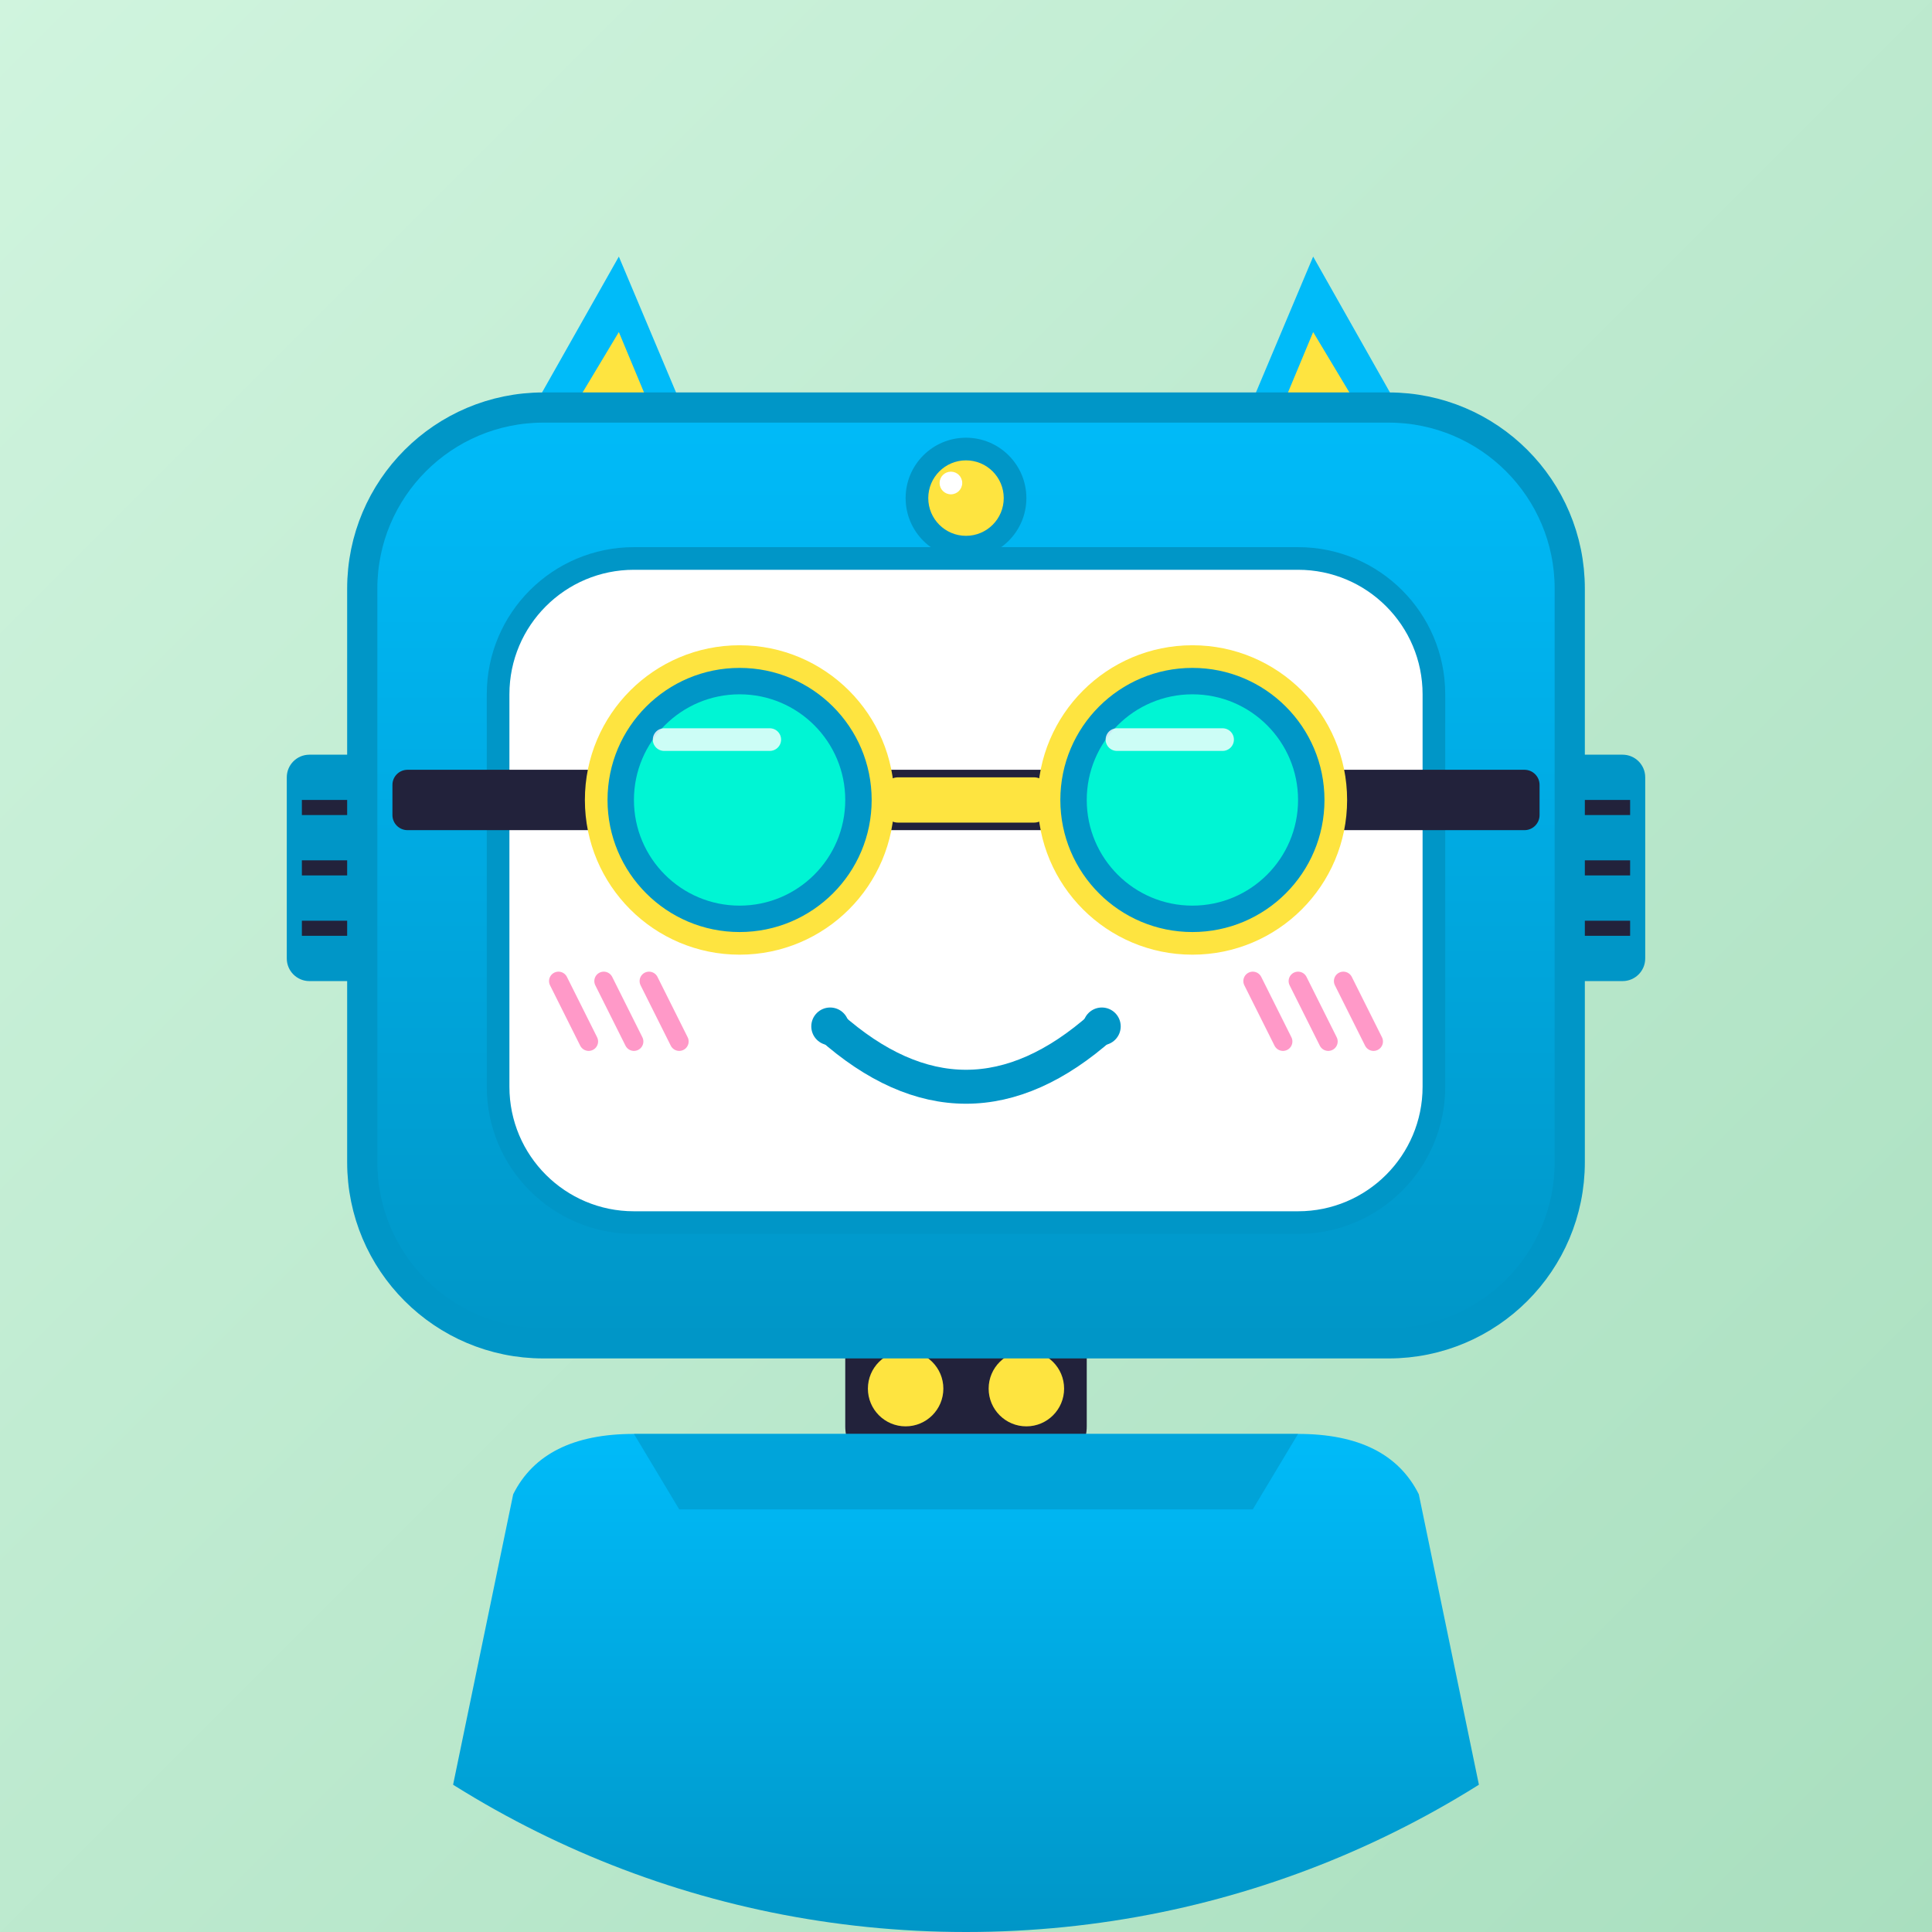
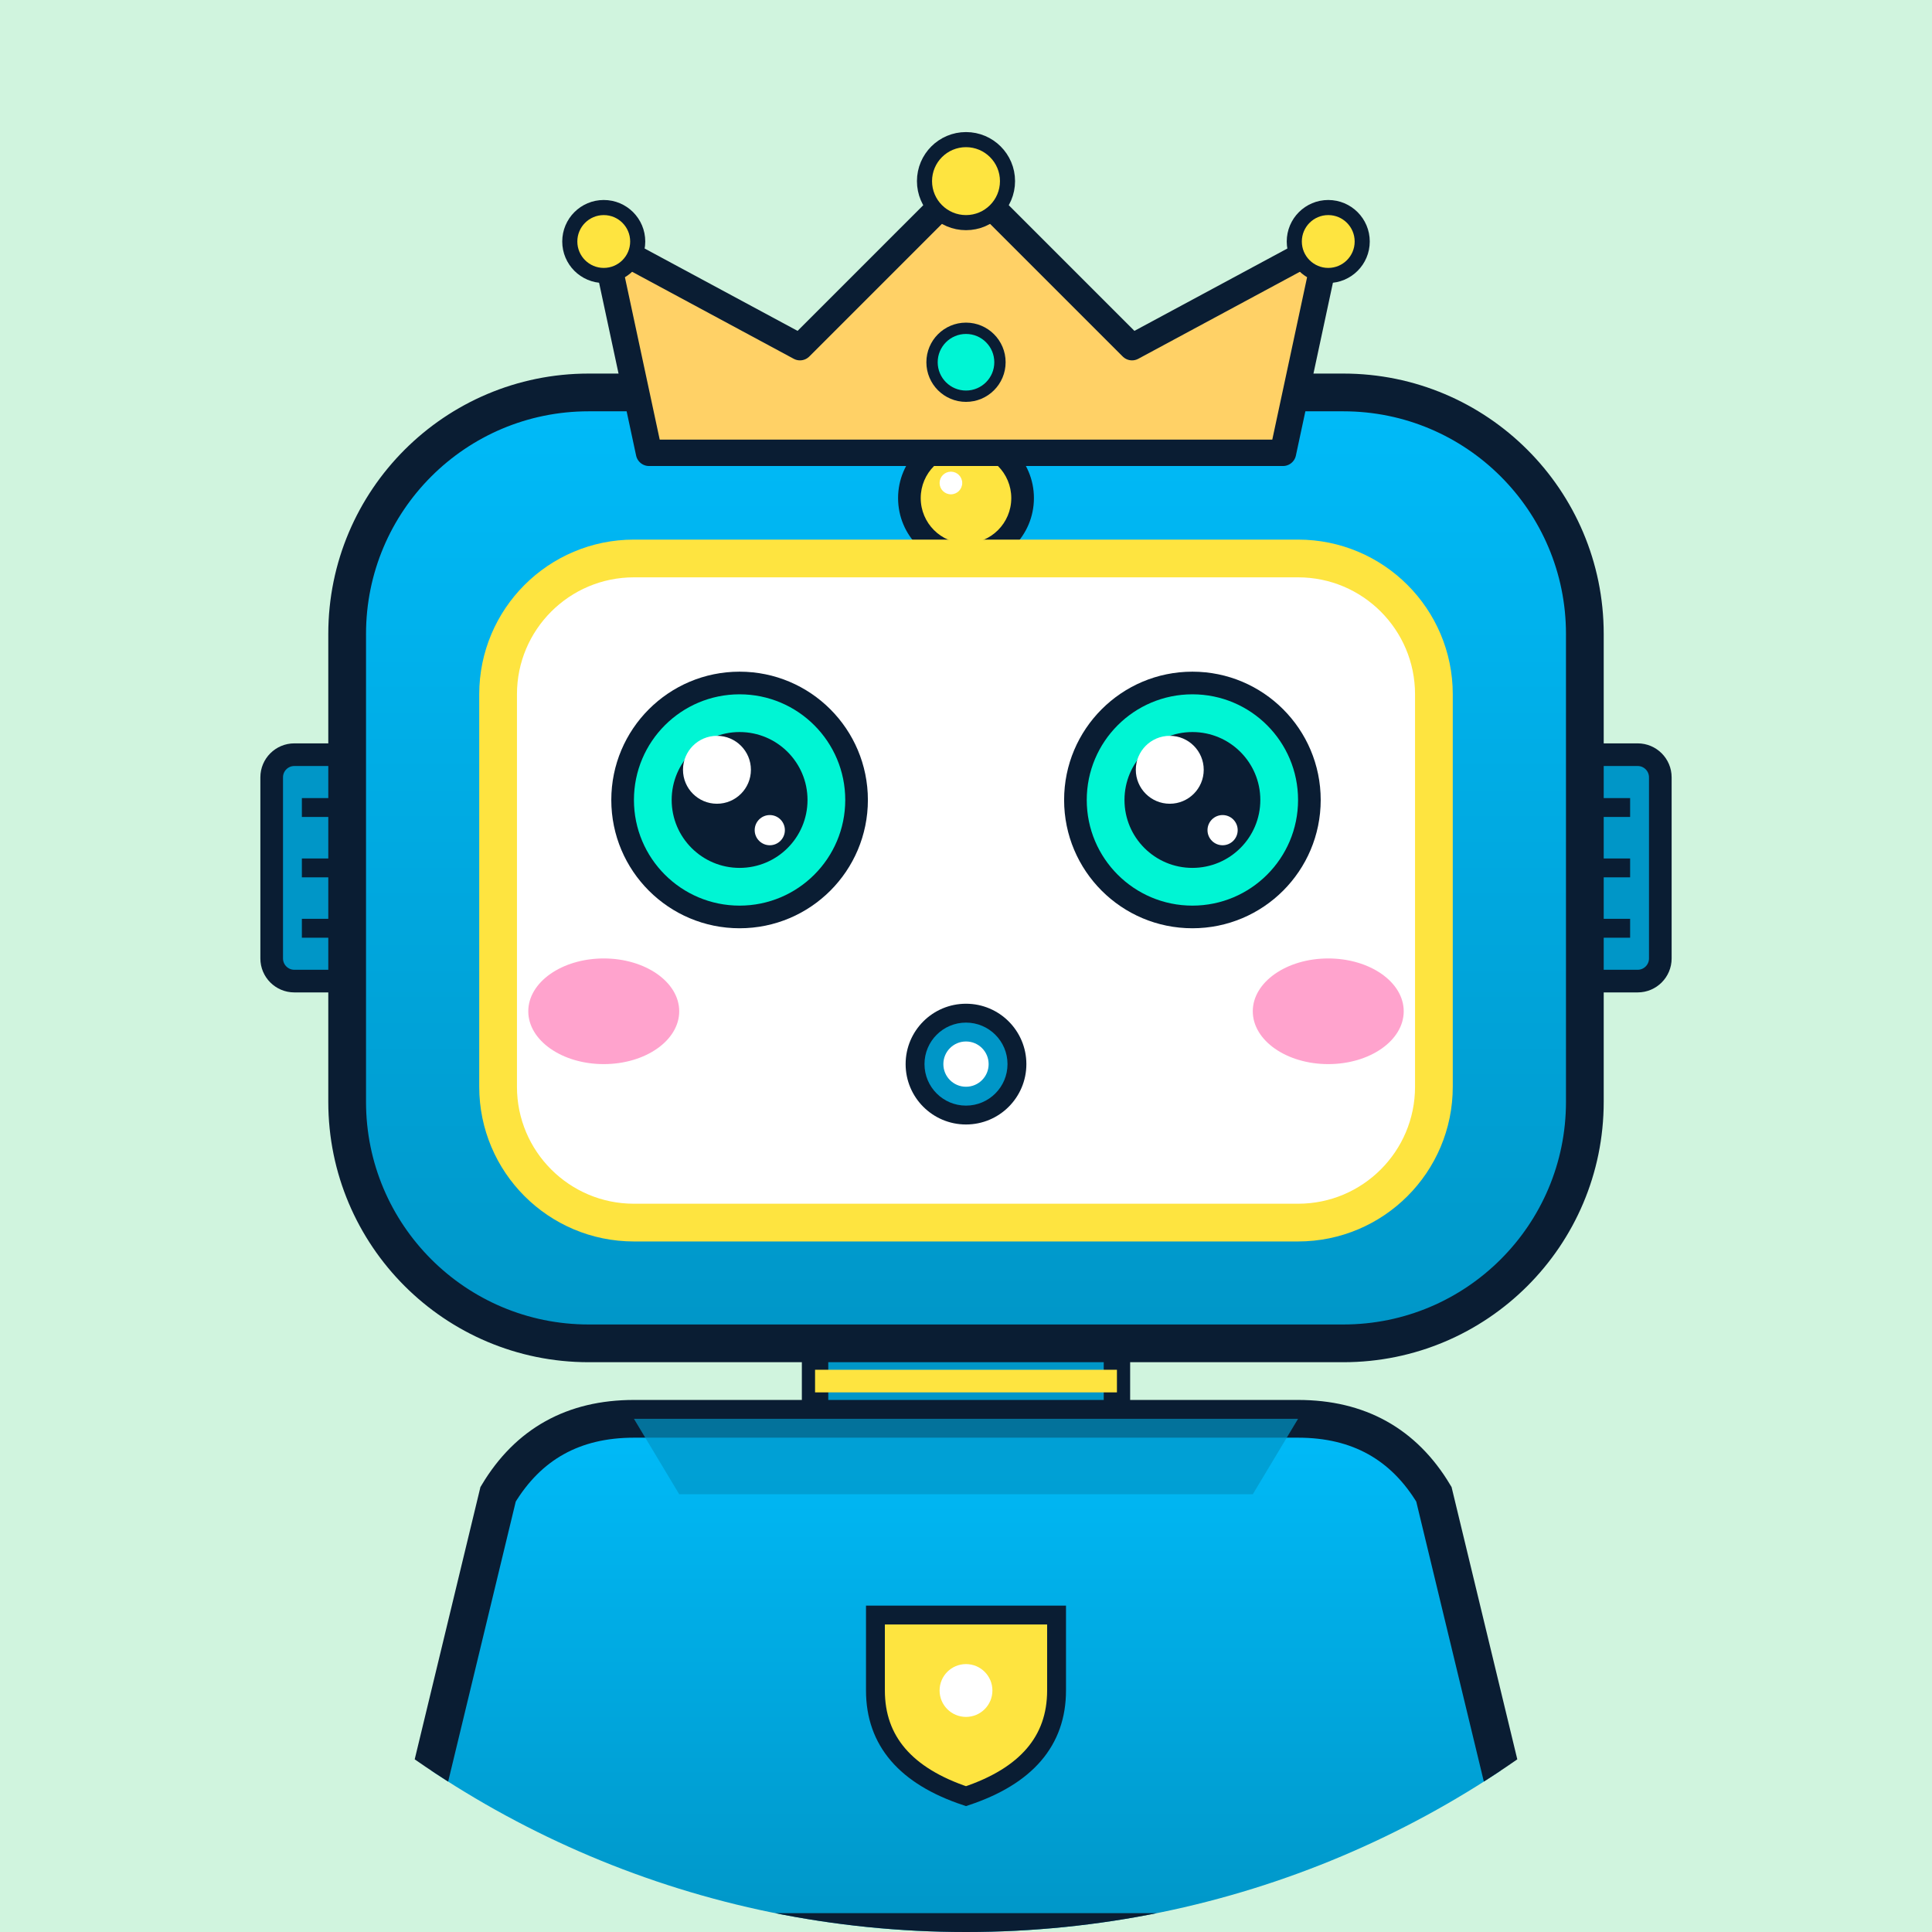
<svg xmlns="http://www.w3.org/2000/svg" viewBox="0 0 256 256" width="256" height="256">
  <defs>
    <clipPath id="avatar-clip">
      <circle cx="128" cy="128" r="128" />
    </clipPath>
    <linearGradient id="bg-grad-linear" x1="0%" y1="0%" x2="100%" y2="100%">
      <stop offset="0%" stop-color="#D0F4DE" />
      <stop offset="100%" stop-color="#A9DFBF" />
    </linearGradient>
    <radialGradient id="bg-grad-radial" cx="50%" cy="40%" r="60%">
      <stop offset="0%" stop-color="#A9DFBF" />
      <stop offset="100%" stop-color="#D0F4DE" />
    </radialGradient>
    <linearGradient id="chassis-grad" x1="0%" y1="0%" x2="0%" y2="100%">
      <stop offset="0%" stop-color="#00BBF9" />
      <stop offset="100%" stop-color="#0096C7" />
    </linearGradient>
    <linearGradient id="metal-shine" x1="0%" y1="0%" x2="100%" y2="100%">
      <stop offset="0%" stop-color="#FFFFFF" stop-opacity="0.35" />
      <stop offset="50%" stop-color="#FFFFFF" stop-opacity="0.0" />
      <stop offset="100%" stop-color="#000000" stop-opacity="0.15" />
    </linearGradient>
  </defs>
-   <rect x="0" y="0" width="256" height="256" fill="url(#bg-grad-linear)" />
+   <rect x="0" y="0" width="256" height="256" fill="#D0F4DE" />
  <g clip-path="url(#avatar-clip)">
-     <rect x="112" y="165" width="32" height="30" rx="6" fill="#22223B" />
-     <circle cx="120" cy="172" r="5" fill="#FEE440" />
-     <circle cx="136" cy="172" r="5" fill="#FEE440" />
-     <circle cx="120" cy="184" r="5" fill="#FEE440" />
-     <circle cx="136" cy="184" r="5" fill="#FEE440" />
-     <path d="M 56 256 L 68 198 Q 72 190 84 190 L 172 190 Q 184 190 188 198 L 200 256 Z" fill="url(#chassis-grad)" />
-     <path d="M 84 190 L 172 190 L 166 200 L 90 200 Z" fill="#0096C7" opacity="0.6" />
-     <rect x="38" y="100" width="12" height="30" rx="3" fill="#0096C7" />
-     <line x1="40" y1="107" x2="48" y2="107" stroke="#22223B" stroke-width="2" />
-     <line x1="40" y1="115" x2="48" y2="115" stroke="#22223B" stroke-width="2" />
-     <line x1="40" y1="123" x2="48" y2="123" stroke="#22223B" stroke-width="2" />
-     <rect x="206" y="100" width="12" height="30" rx="3" fill="#0096C7" />
-     <line x1="208" y1="107" x2="216" y2="107" stroke="#22223B" stroke-width="2" />
-     <line x1="208" y1="115" x2="216" y2="115" stroke="#22223B" stroke-width="2" />
-     <line x1="208" y1="123" x2="216" y2="123" stroke="#22223B" stroke-width="2" />
-     <polygon points="56,80 82,34 98,72" fill="#00BBF9" />
-     <polygon points="64,74 82,44 92,68" fill="#FEE440" />
-     <polygon points="200,80 174,34 158,72" fill="#00BBF9" />
-     <polygon points="192,74 174,44 164,68" fill="#FEE440" />
-     <rect x="48" y="54" width="160" height="124" rx="24" ry="24" fill="url(#chassis-grad)" stroke="#0096C7" stroke-width="4" />
-     <circle cx="128" cy="66" r="8" fill="#0096C7" />
-     <circle cx="128" cy="66" r="5" fill="#FEE440" />
+     <rect x="108" y="165" width="40" height="30" rx="4" fill="#0096C7" stroke="#0A1D33" stroke-width="3.5" />
+     <line x1="108" y1="173" x2="148" y2="173" stroke="#FEE440" stroke-width="3" />
+     <line x1="108" y1="183" x2="148" y2="183" stroke="#FEE440" stroke-width="3" />
+     <path d="M 52 256 L 66 198 Q 72 188 84 188 L 172 188 Q 184 188 190 198 L 204 256 Z" fill="url(#chassis-grad)" stroke="#0A1D33" stroke-width="5" />
+     <path d="M 84 188 L 172 188 L 166 198 L 90 198 Z" fill="#0096C7" opacity="0.7" />
+     <path d="M 116 214 L 140 214 L 140 224 Q 140 234 128 238 Q 116 234 116 224 Z" fill="#FEE440" stroke="#0A1D33" stroke-width="2.5" />
+     <circle cx="128" cy="224" r="3.5" fill="#FFFFFF" />
+     <rect x="36" y="100" width="14" height="30" rx="3" fill="#0096C7" stroke="#0A1D33" stroke-width="3" />
+     <line x1="40" y1="107" x2="46" y2="107" stroke="#0A1D33" stroke-width="2.5" />
+     <line x1="40" y1="115" x2="46" y2="115" stroke="#0A1D33" stroke-width="2.5" />
+     <line x1="40" y1="123" x2="46" y2="123" stroke="#0A1D33" stroke-width="2.5" />
+     <rect x="206" y="100" width="14" height="30" rx="3" fill="#0096C7" stroke="#0A1D33" stroke-width="3" />
+     <line x1="210" y1="107" x2="216" y2="107" stroke="#0A1D33" stroke-width="2.5" />
+     <line x1="210" y1="115" x2="216" y2="115" stroke="#0A1D33" stroke-width="2.5" />
+     <line x1="210" y1="123" x2="216" y2="123" stroke="#0A1D33" stroke-width="2.5" />
+     <rect x="46" y="52" width="164" height="126" rx="32" ry="32" fill="url(#chassis-grad)" stroke="#0A1D33" stroke-width="5" />
+     <circle cx="128" cy="66" r="9" fill="#0A1D33" />
+     <circle cx="128" cy="66" r="6" fill="#FEE440" />
    <circle cx="126" cy="64" r="1.5" fill="#FFFFFF" />
-     <rect x="66" y="74" width="124" height="88" rx="18" ry="18" fill="#FFFFFF" stroke="#0096C7" stroke-width="3" />
-     <rect x="52" y="102" width="152" height="8" rx="2" fill="#22223B" />
-     <circle cx="98" cy="106" r="19" fill="#0096C7" stroke="#FEE440" stroke-width="3" />
+     <rect x="66" y="74" width="124" height="88" rx="18" ry="18" fill="#FFFFFF" stroke="#FEE440" stroke-width="5" />
+     <circle cx="98" cy="106" r="17" fill="#0A1D33" />
    <circle cx="98" cy="106" r="14" fill="#00F5D4" />
-     <line x1="88" y1="98" x2="102" y2="98" stroke="#FFFFFF" stroke-width="3" stroke-linecap="round" opacity="0.8" />
-     <circle cx="158" cy="106" r="19" fill="#0096C7" stroke="#FEE440" stroke-width="3" />
+     <circle cx="98" cy="106" r="9" fill="#0A1D33" />
+     <circle cx="95" cy="102" r="4.5" fill="#FFFFFF" />
+     <circle cx="102" cy="110" r="2" fill="#FFFFFF" />
+     <circle cx="158" cy="106" r="17" fill="#0A1D33" />
    <circle cx="158" cy="106" r="14" fill="#00F5D4" />
-     <line x1="148" y1="98" x2="162" y2="98" stroke="#FFFFFF" stroke-width="3" stroke-linecap="round" opacity="0.8" />
-     <rect x="117" y="103" width="22" height="6" rx="2" fill="#FEE440" />
-     <line x1="74" y1="130" x2="78" y2="138" stroke="#FF99C8" stroke-width="2.5" stroke-linecap="round" />
-     <line x1="80" y1="130" x2="84" y2="138" stroke="#FF99C8" stroke-width="2.5" stroke-linecap="round" />
-     <line x1="86" y1="130" x2="90" y2="138" stroke="#FF99C8" stroke-width="2.5" stroke-linecap="round" />
-     <line x1="166" y1="130" x2="170" y2="138" stroke="#FF99C8" stroke-width="2.5" stroke-linecap="round" />
-     <line x1="172" y1="130" x2="176" y2="138" stroke="#FF99C8" stroke-width="2.5" stroke-linecap="round" />
-     <line x1="178" y1="130" x2="182" y2="138" stroke="#FF99C8" stroke-width="2.5" stroke-linecap="round" />
-     <path d="M 110 136 Q 128 152 146 136" fill="none" stroke="#0096C7" stroke-width="4.5" stroke-linecap="round" />
-     <circle cx="110" cy="136" r="2.5" fill="#0096C7" />
-     <circle cx="146" cy="136" r="2.5" fill="#0096C7" />
+     <circle cx="158" cy="106" r="9" fill="#0A1D33" />
+     <circle cx="155" cy="102" r="4.5" fill="#FFFFFF" />
+     <circle cx="162" cy="110" r="2" fill="#FFFFFF" />
+     <ellipse cx="80" cy="134" rx="10" ry="7" fill="#FF99C8" opacity="0.9" />
+     <ellipse cx="176" cy="134" rx="10" ry="7" fill="#FF99C8" opacity="0.9" />
+     <circle cx="128" cy="141" r="8" fill="#0A1D33" />
+     <circle cx="128" cy="141" r="5.5" fill="#0096C7" />
+     <circle cx="128" cy="141" r="3" fill="#FFFFFF" />
+     <polygon points="86,60 80,32 106,46 128,24 150,46 176,32 170,60" fill="#FFD166" stroke="#0A1D33" stroke-width="3.5" stroke-linejoin="round" />
+     <circle cx="80" cy="32" r="4.5" fill="#FEE440" stroke="#0A1D33" stroke-width="2" />
+     <circle cx="128" cy="24" r="5.5" fill="#FEE440" stroke="#0A1D33" stroke-width="2" />
+     <circle cx="176" cy="32" r="4.5" fill="#FEE440" stroke="#0A1D33" stroke-width="2" />
+     <circle cx="128" cy="48" r="4.5" fill="#00F5D4" stroke="#0A1D33" stroke-width="1.5" />
  </g>
</svg>
